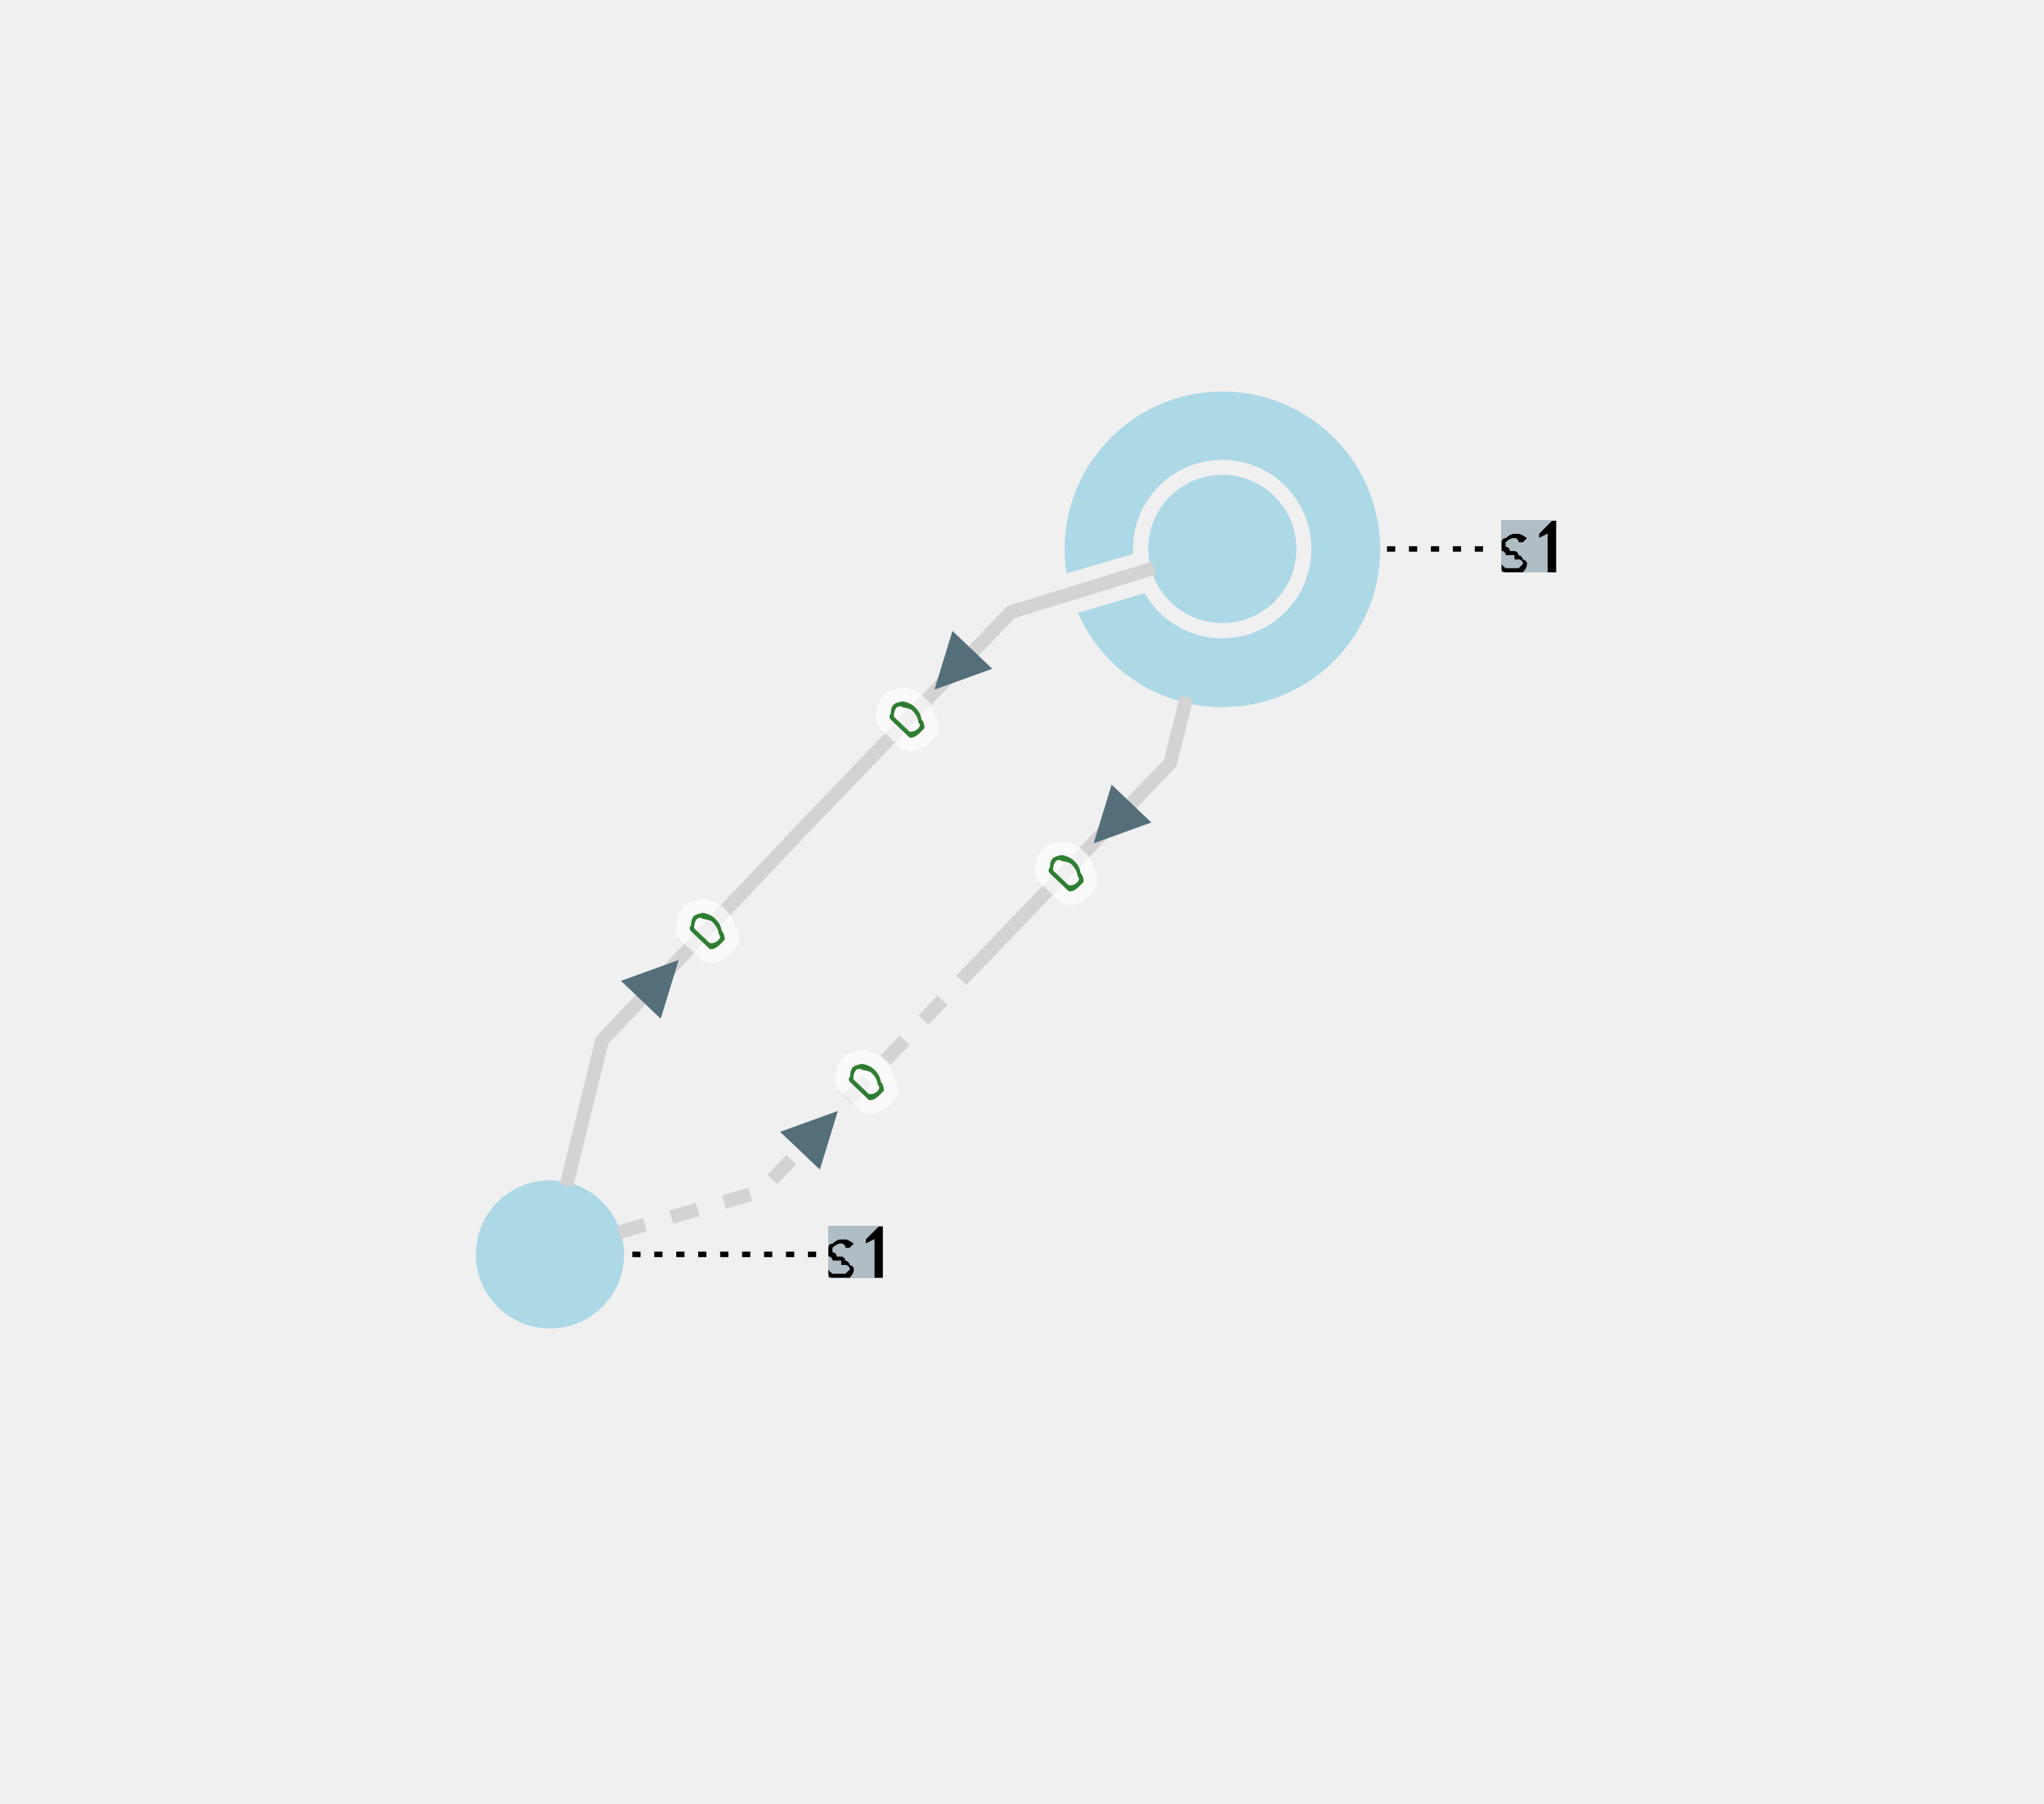
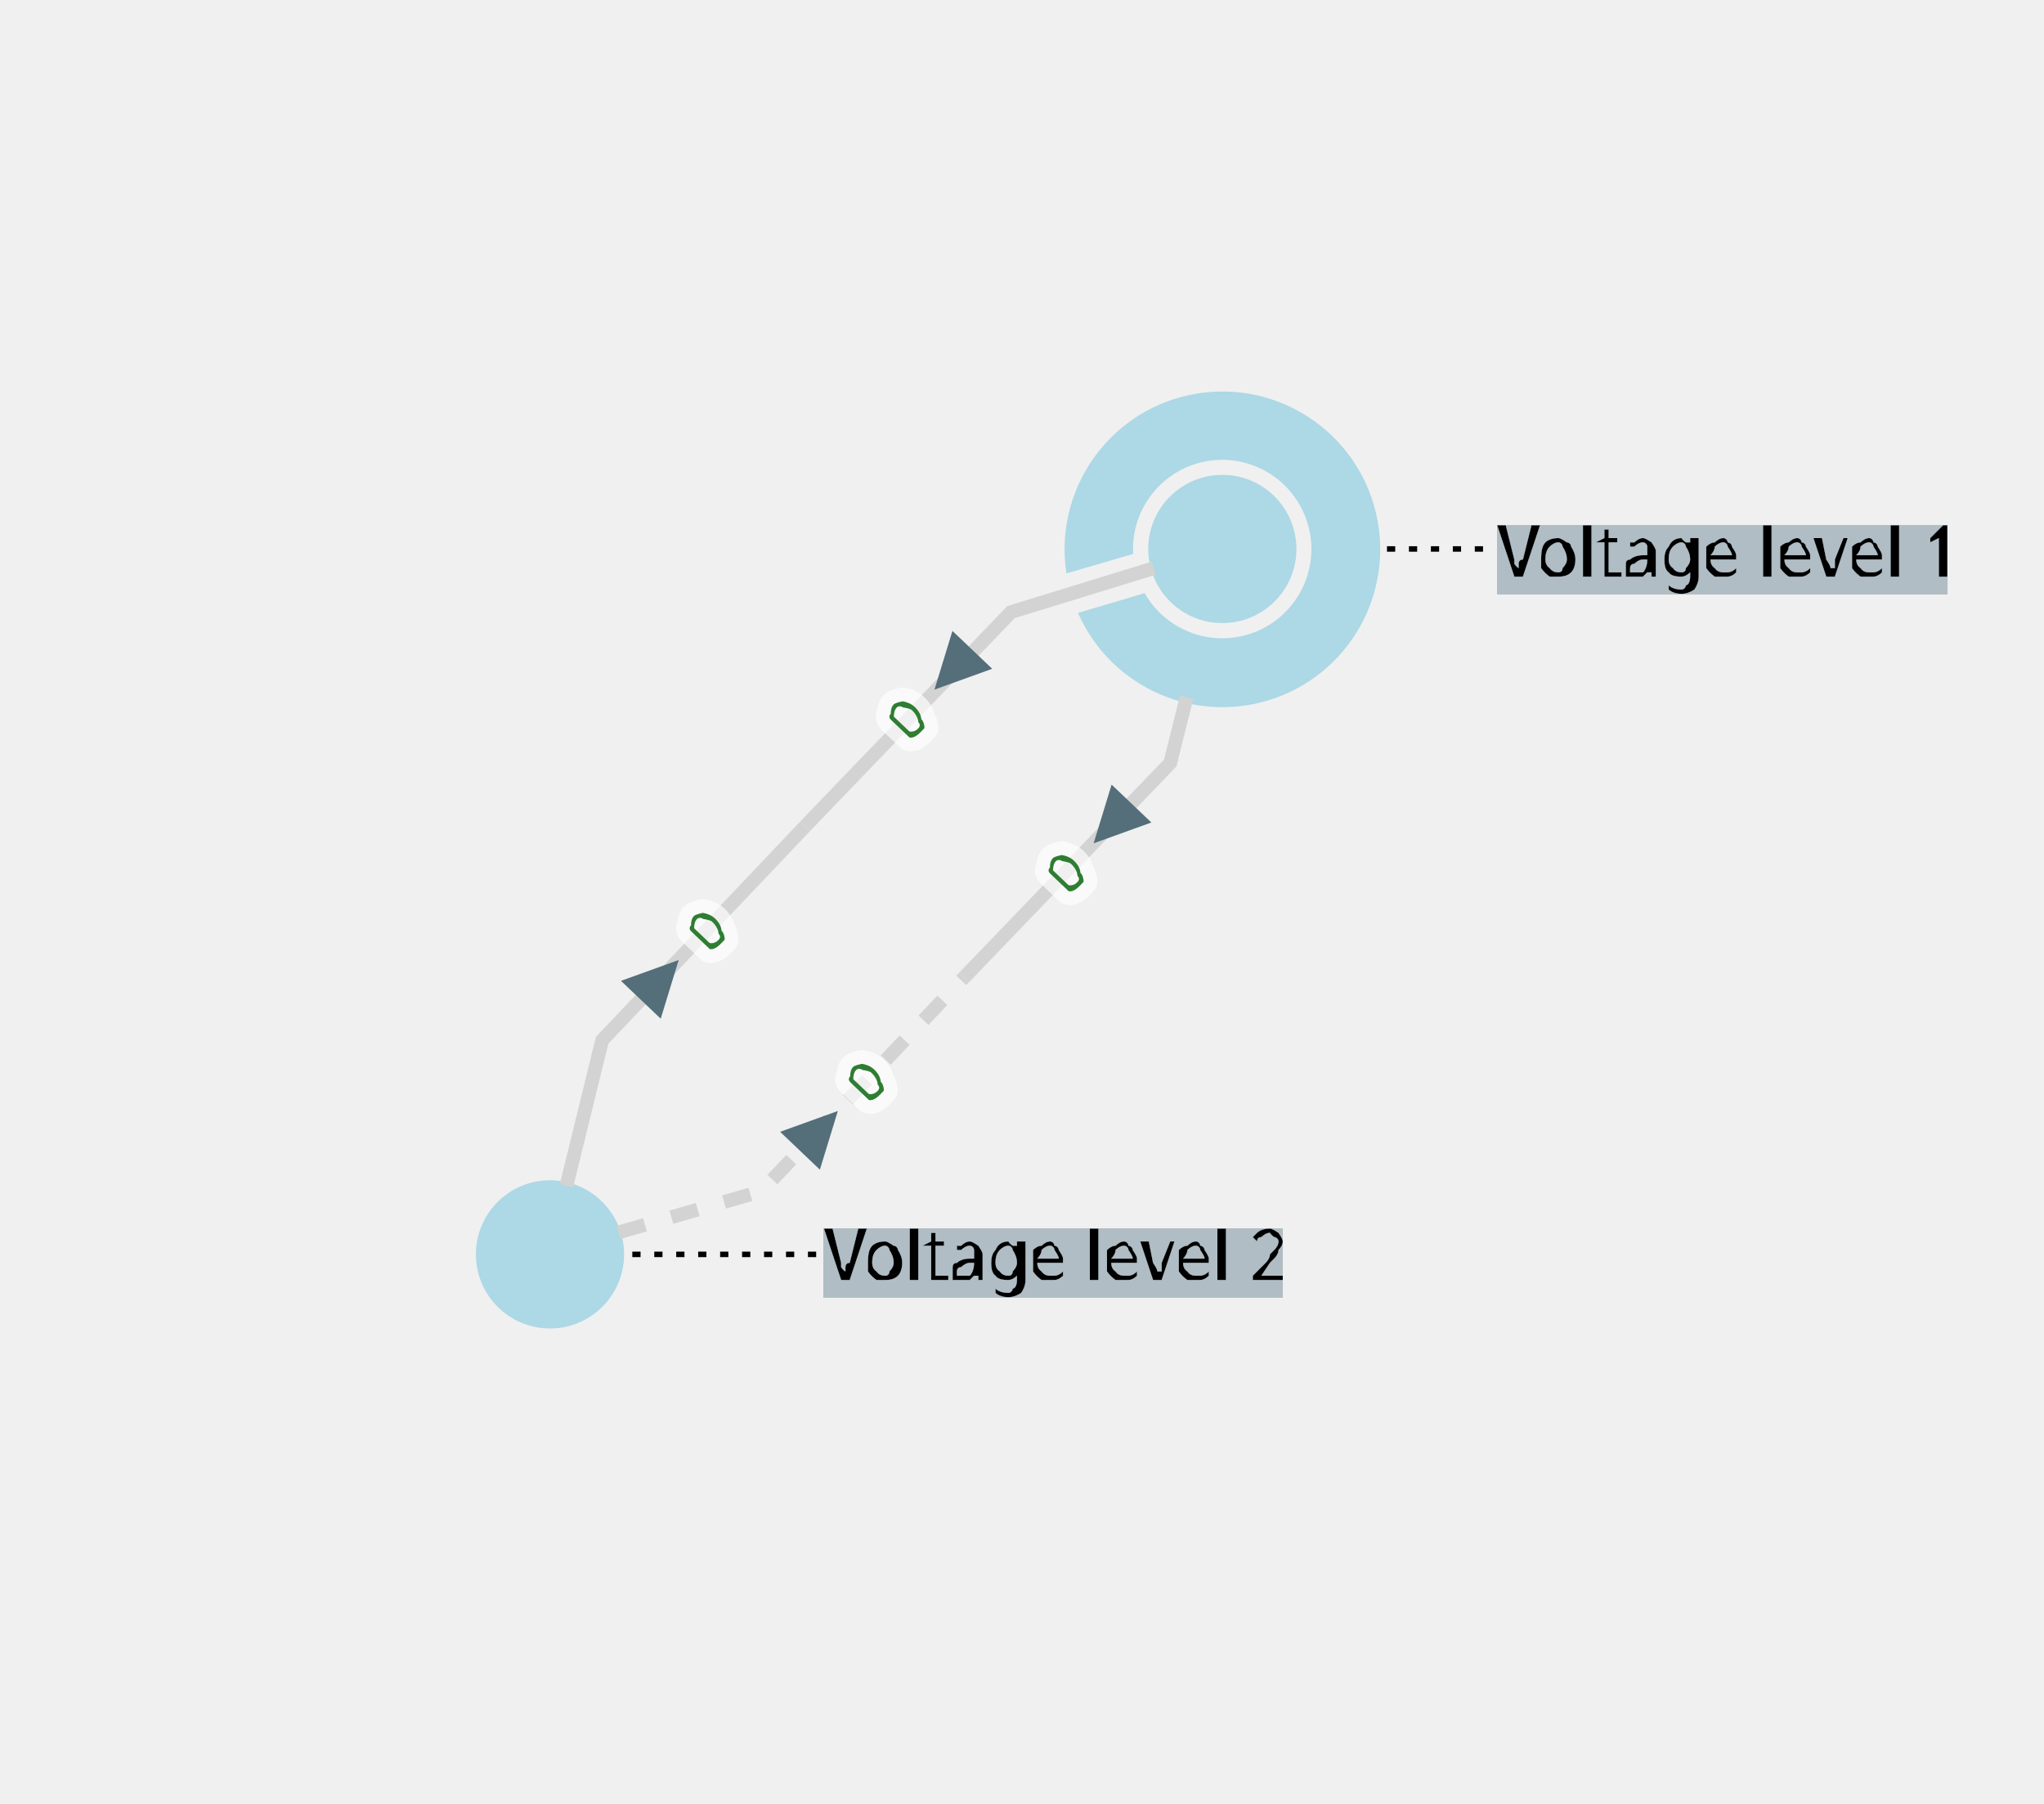
<svg xmlns="http://www.w3.org/2000/svg" width="800.00" height="705.66" viewBox="-2.85 -2.89 7.44 6.57">
  <style>
.nad-branch-edges polyline, .nad-branch-edges path {stroke: var(--nad-vl-color, lightgrey); stroke-width: 0.05; fill: none}
.nad-branch-edges circle {stroke: var(--nad-vl-color, lightgrey); stroke-width: 0.05; fill: none}
.nad-3wt-edges polyline {stroke: var(--nad-vl-color, lightgrey); stroke-width: 0.05; fill: none}
.nad-text-edges {stroke: black; stroke-width: 0.02; stroke-dasharray: .03,.05}
.nad-branch-edges .nad-disconnected polyline {stroke-dasharray: .1,.1}
.nad-vl-nodes circle, .nad-vl-nodes path {fill: var(--nad-vl-color, lightblue)}
.nad-vl-nodes circle.nad-unknown-busnode {stroke: lightgrey; stroke-width: 0.05; stroke-dasharray: .05,.05; fill: none}
.nad-hvdc-edge polyline.nad-hvdc {stroke: grey; stroke-width: 0.2}
.nad-3wt-nodes circle {stroke: var(--nad-vl-color, lightgrey); stroke-width: 0.05; fill: none}
.nad-state-out .nad-arrow-in {visibility: hidden}
.nad-state-in .nad-arrow-out {visibility: hidden}
.nad-active path {stroke: none; fill: #546e7a}
.nad-active {visibility: visible}
.nad-reactive {visibility: hidden}
.nad-reactive path {stroke: none; fill: #0277bd}
.nad-text-background {flood-color: #90a4aeaa}
- .nad-text-nodes {font: 0.25px "Verdana"; fill: black}
+ .nad-text-nodes {font: 0.25px "Verdana"; fill: black; dominant-baseline: central}
.nad-edge-infos text {font: 0.2px "Verdana"; dominant-baseline:middle; stroke: #FFFFFFAA; stroke-width: 0.1; stroke-linejoin:round; paint-order: stroke}
.nad-edge-infos .nad-state-in text {fill: #b71c1c}
.nad-edge-infos .nad-state-out text {fill: #2e7d32}
.nad-vl0to30 {--nad-vl-color: #AFB42B}
.nad-vl30to50 {--nad-vl-color: #EF9A9A}
.nad-vl50to70 {--nad-vl-color: #9C27B0}
.nad-vl70to120 {--nad-vl-color: #E65100}
.nad-vl120to180 {--nad-vl-color: #00ACC1}
.nad-vl180to300 {--nad-vl-color: #2E7D32}
.nad-vl300to500 {--nad-vl-color: #D32F2F}
.nad-branch-edges .nad-overload polyline, .nad-branch-edges .nad-overload path {animation: line-blink 3s infinite}
.nad-vl-nodes .nad-overvoltage {animation: node-over-blink 3s infinite}
.nad-vl-nodes .nad-undervoltage {animation: node-under-blink 3s infinite}

@keyframes line-blink {
  0%, 80%, 100% {stroke: var(--nad-vl-color, black); stroke-width: 0.05}
  40% {stroke: #FFEB3B; stroke-width: 0.15}
}
@keyframes node-over-blink {
  0%, 80%, 100% {stroke: white; stroke-width: 0}
  40% {stroke: #ff5722; stroke-width: 0.15}
}
@keyframes node-under-blink {
  0%, 80%, 100% {stroke: white; stroke-width: 0}
  40% {stroke: #00BCD4; stroke-width: 0.15}
}
</style>
  <defs>
    <filter id="textBgFilter" x="0" y="0" width="1" height="1">
      <feFlood class="nad-text-background" />
      <feComposite in="SourceGraphic" operator="over" />
    </filter>
  </defs>
  <g class="nad-vl-nodes">
    <g transform="translate(1.60,-0.89)" id="0" class="nad-vl300to500">
      <circle r="0.27" id="1" class="nad-overvoltage" />
      <path d="M-0.568,0.089 A0.575,0.575 345.053 1 1 -0.526,0.233 L-0.283,0.161 A0.325,0.325 -333.556 1 0 -0.325,0.018 Z " id="2" />
    </g>
    <g transform="translate(-0.85,1.68)" id="3" class="nad-vl300to500">
      <circle r="0.27" id="4" class="nad-undervoltage" />
    </g>
  </g>
  <g class="nad-branch-edges">
    <g id="5">
      <g class="nad-vl300to500">
        <polyline points="1.35,-0.82 0.83,-0.66 0.08,0.12" />
        <g class="nad-edge-infos" transform="translate(0.62,-0.45)">
          <g class="nad-active nad-state-out">
            <g transform="rotate(-136.40)">
              <path class="nad-arrow-in" d="M-0.1 -0.1 H0.1 L0 0.1z" />
              <path class="nad-arrow-out" d="M-0.1 0.1 H0.1 L0 -0.1z" />
            </g>
            <text transform="rotate(-46.40)" x="-0.19" style="text-anchor:end">0</text>
          </g>
          <g class="nad-reactive nad-state-out">
            <g transform="rotate(-136.40)">
              <path class="nad-arrow-in" d="M-0.1 -0.1 H0.1 L0 0.1z" />
              <path class="nad-arrow-out" d="M-0.1 0.1 H0.1 L0 -0.1z" />
            </g>
            <text transform="rotate(-46.40)" x="-0.19" style="text-anchor:end">0</text>
          </g>
        </g>
      </g>
      <g class="nad-vl300to500">
        <polyline points="-0.79,1.43 -0.66,0.90 0.08,0.12" />
        <g class="nad-edge-infos" transform="translate(-0.45,0.68)">
          <g class="nad-active nad-state-out">
            <g transform="rotate(43.60)">
              <path class="nad-arrow-in" d="M-0.1 -0.1 H0.1 L0 0.1z" />
              <path class="nad-arrow-out" d="M-0.1 0.1 H0.1 L0 -0.1z" />
            </g>
            <text transform="rotate(-46.40)" x="0.19">0</text>
          </g>
          <g class="nad-reactive nad-state-out">
            <g transform="rotate(43.60)">
              <path class="nad-arrow-in" d="M-0.1 -0.1 H0.1 L0 0.1z" />
              <path class="nad-arrow-out" d="M-0.1 0.1 H0.1 L0 -0.1z" />
            </g>
            <text transform="rotate(-46.40)" x="0.19">0</text>
          </g>
        </g>
      </g>
    </g>
    <g id="6">
      <g class="nad-vl300to500">
        <polyline points="1.47,-0.35 1.41,-0.11 0.66,0.67" />
        <g class="nad-edge-infos" transform="translate(1.20,0.11)">
          <g class="nad-active nad-state-out">
            <g transform="rotate(-136.40)">
              <path class="nad-arrow-in" d="M-0.1 -0.1 H0.1 L0 0.1z" />
              <path class="nad-arrow-out" d="M-0.1 0.1 H0.1 L0 -0.1z" />
            </g>
            <text transform="rotate(-46.40)" x="-0.19" style="text-anchor:end">0</text>
          </g>
          <g class="nad-reactive nad-state-out">
            <g transform="rotate(-136.40)">
              <path class="nad-arrow-in" d="M-0.1 -0.1 H0.1 L0 0.1z" />
              <path class="nad-arrow-out" d="M-0.1 0.1 H0.1 L0 -0.1z" />
            </g>
            <text transform="rotate(-46.40)" x="-0.19" style="text-anchor:end">0</text>
          </g>
        </g>
      </g>
      <g class="nad-disconnected nad-vl300to500">
        <polyline points="-0.60,1.60 -0.08,1.45 0.66,0.67" />
        <g class="nad-edge-infos" transform="translate(0.13,1.23)">
          <g class="nad-active nad-state-out">
            <g transform="rotate(43.60)">
              <path class="nad-arrow-in" d="M-0.1 -0.1 H0.1 L0 0.1z" />
              <path class="nad-arrow-out" d="M-0.1 0.1 H0.1 L0 -0.1z" />
            </g>
            <text transform="rotate(-46.40)" x="0.19">0</text>
          </g>
          <g class="nad-reactive nad-state-out">
            <g transform="rotate(43.60)">
              <path class="nad-arrow-in" d="M-0.1 -0.1 H0.1 L0 0.1z" />
              <path class="nad-arrow-out" d="M-0.1 0.1 H0.1 L0 -0.1z" />
            </g>
            <text transform="rotate(-46.40)" x="0.19">0</text>
          </g>
        </g>
      </g>
    </g>
  </g>
  <g class="nad-text-edges">
    <polyline id="0_edge" points="2.20,-0.89 2.60,-0.89" />
    <polyline id="3_edge" points="-0.55,1.68 0.15,1.68" />
  </g>
  <g class="nad-text-nodes">
-     <text filter="url(#textBgFilter)" y="-0.89" style="dominant-baseline:middle" x="2.60">s1</text>
-     <text filter="url(#textBgFilter)" y="1.68" style="dominant-baseline:middle" x="0.15">s1</text>
+     <text filter="url(#textBgFilter)" y="-0.89" x="2.60">Voltage level 1</text>
+     <text filter="url(#textBgFilter)" y="1.68" x="0.15">Voltage level 2</text>
  </g>
</svg>
